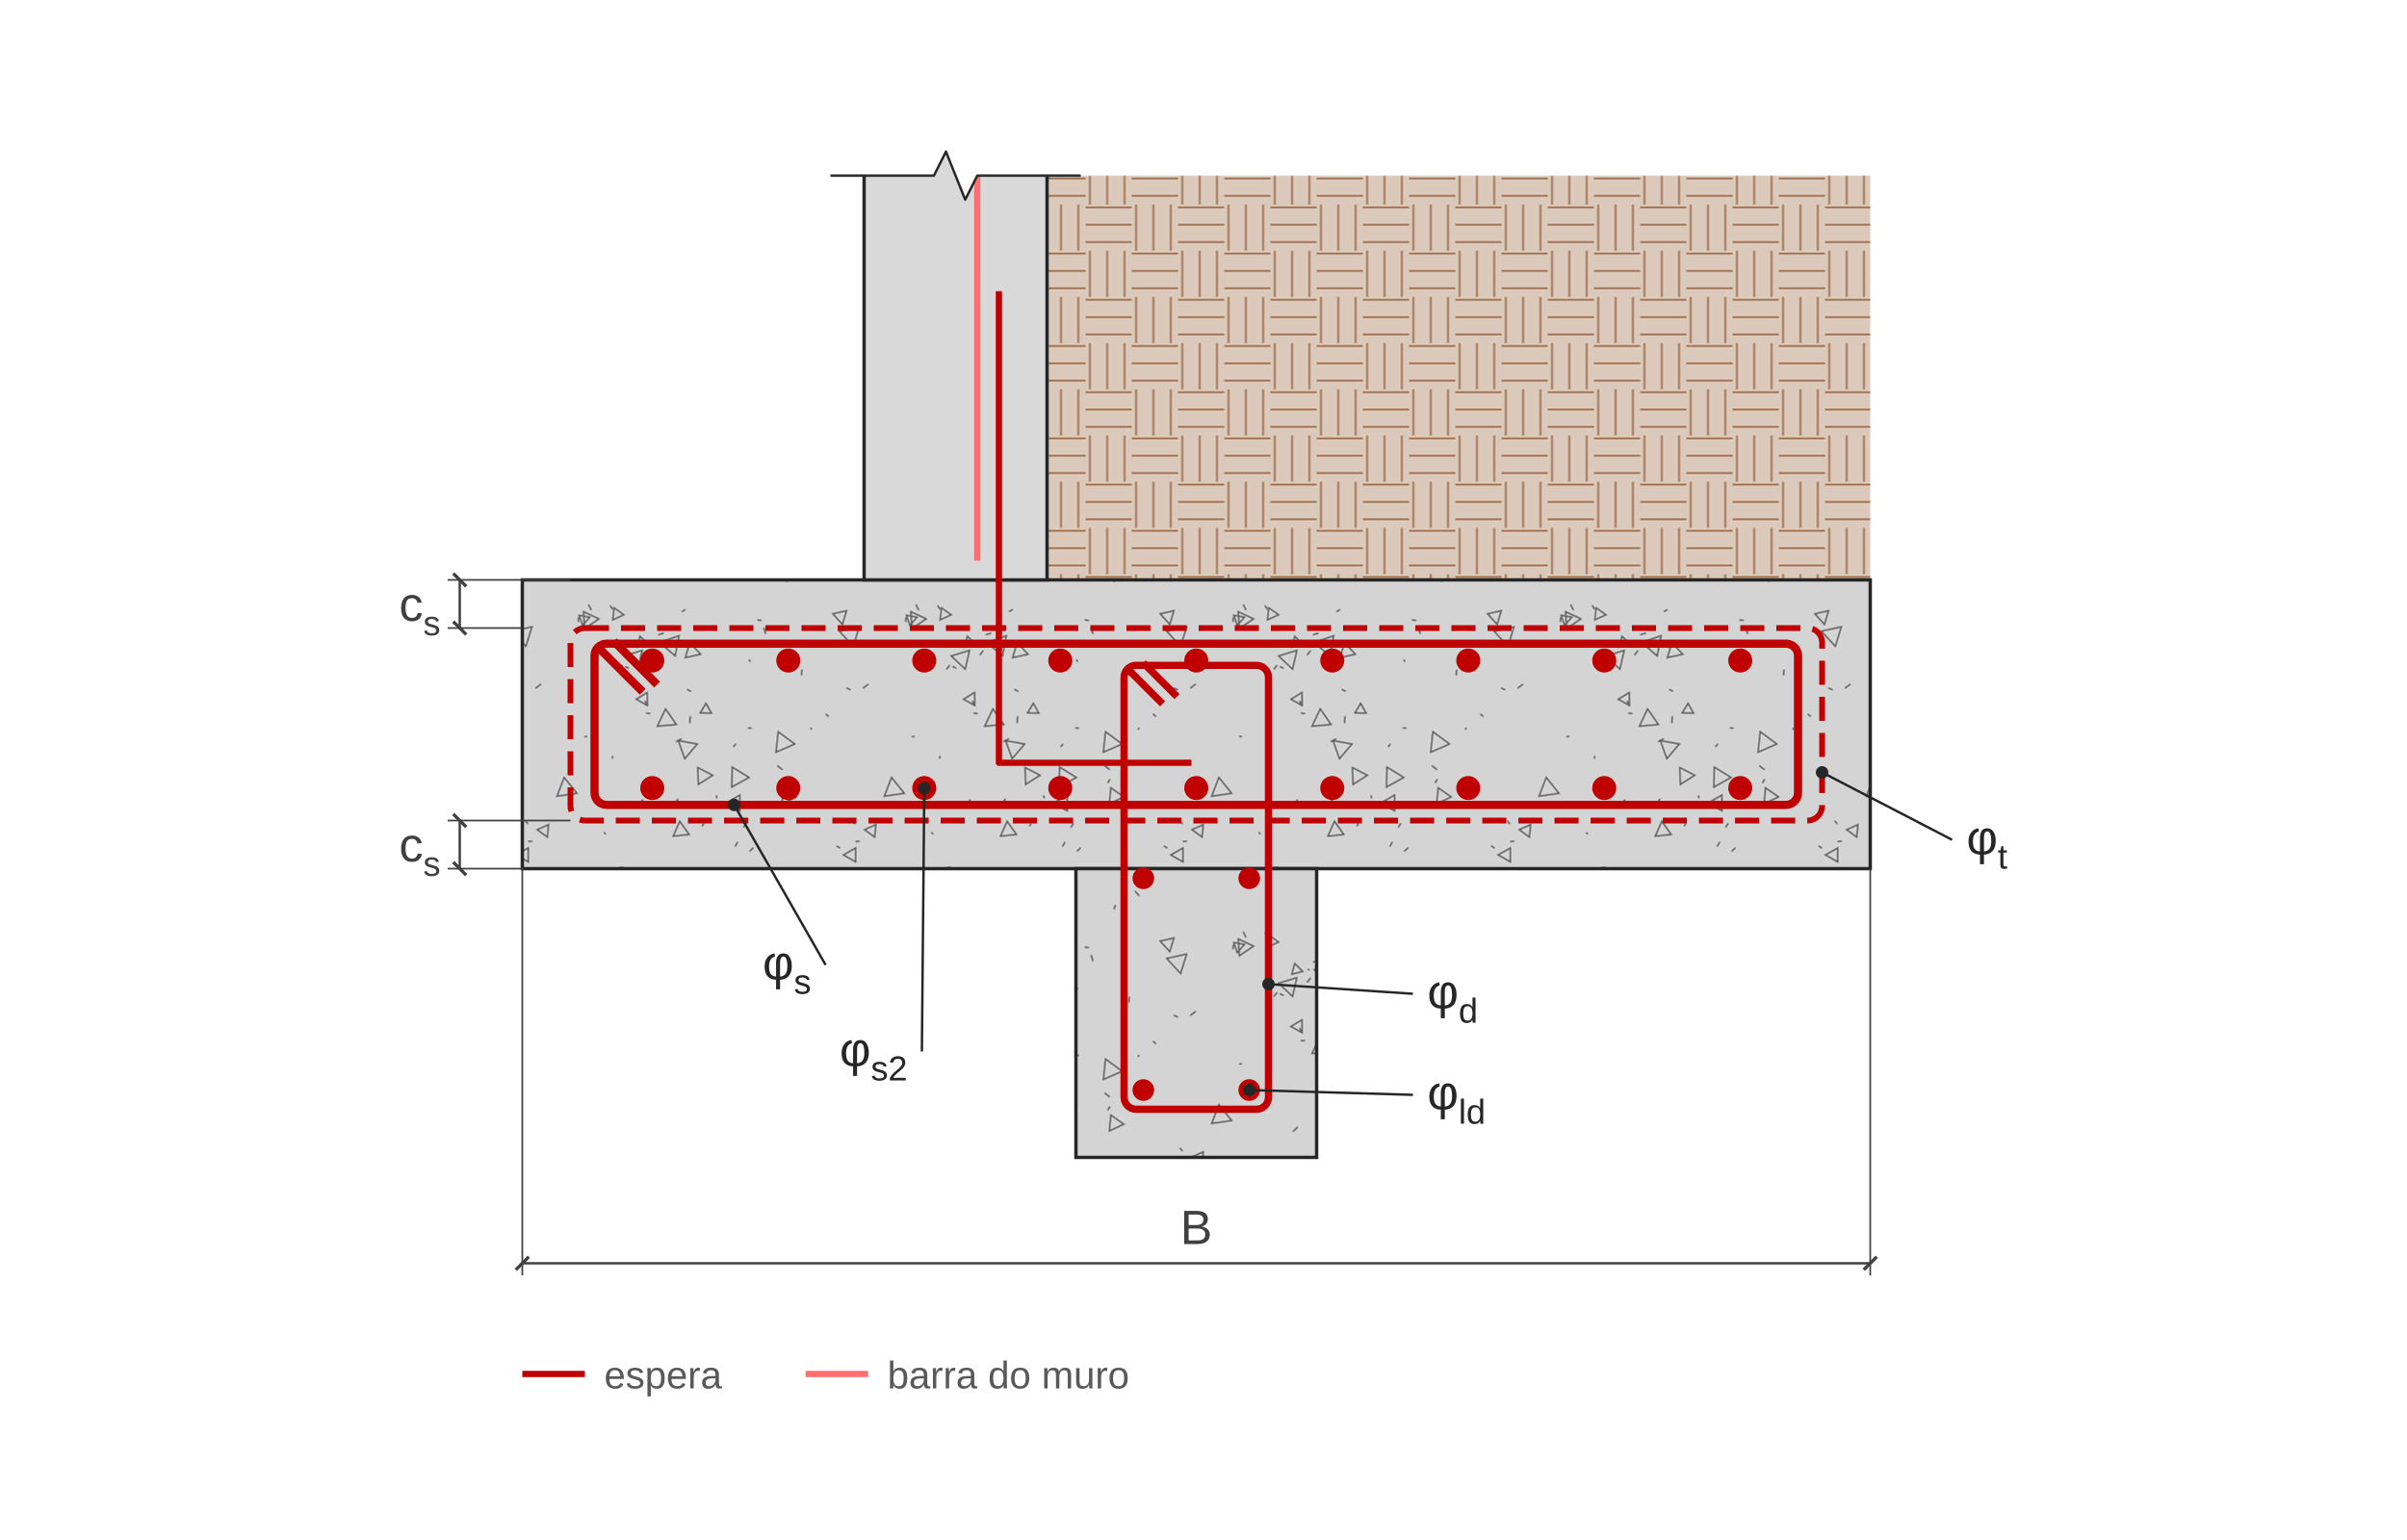
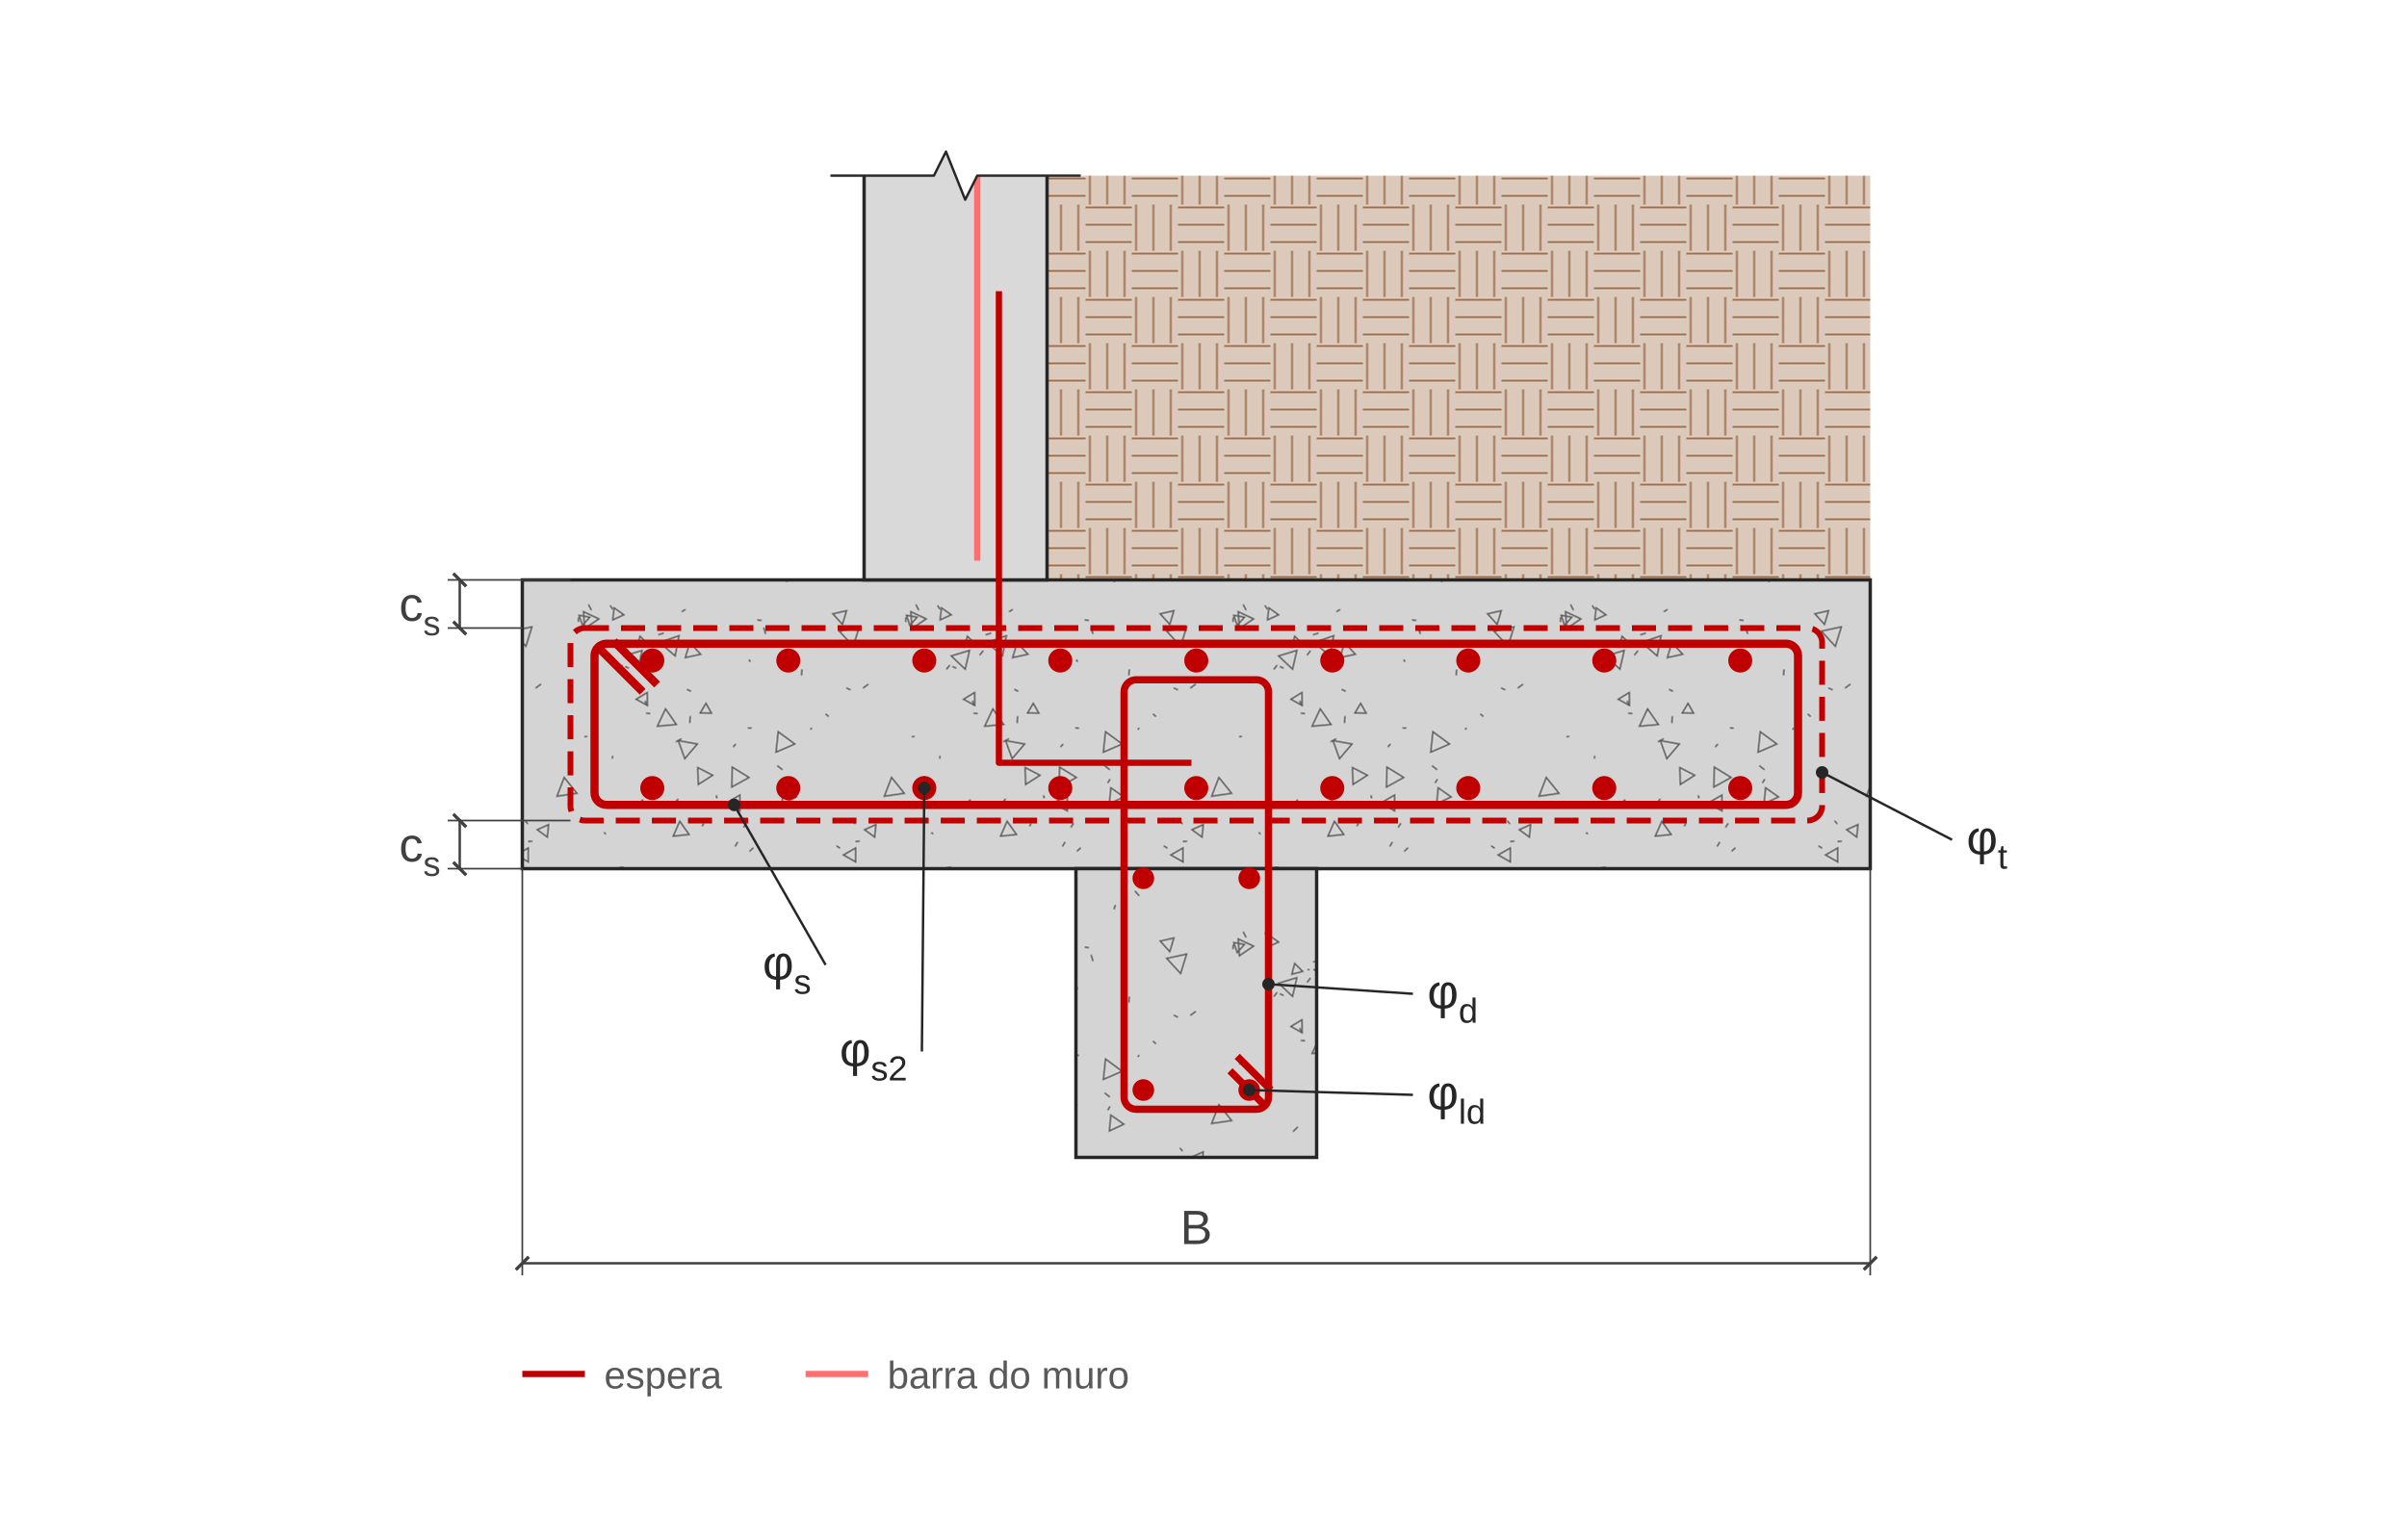
<svg xmlns="http://www.w3.org/2000/svg" data-figura="fig18" data-desenho="82 72 702 553" width="1000" height="640" viewBox="-67 29 1000 640">
  <defs>
    <marker id="fig18-arr" viewBox="0 0 10 10" refX="10" refY="5" markerWidth="7" markerHeight="7" orient="auto-start-reverse">
      <path d="M0,0 L10,5 L0,10 z" fill="#404040" />
    </marker>
    <marker id="fig18-arrL" viewBox="0 0 10 10" refX="10" refY="5" markerWidth="7" markerHeight="7" orient="auto-start-reverse">
      <path d="M0,0 L10,5 L0,10 z" fill="#c55a11" />
    </marker>
    <marker id="fig18-arrA" viewBox="0 0 10 10" refX="10" refY="5" markerWidth="7" markerHeight="7" orient="auto-start-reverse">
      <path d="M0,0 L10,5 L0,10 z" fill="#2e75b6" />
    </marker>
    <marker id="fig18-arrP" viewBox="0 0 10 10" refX="10" refY="5" markerWidth="7" markerHeight="7" orient="auto-start-reverse">
      <path d="M0,0 L10,5 L0,10 z" fill="#548235" />
    </marker>
    <marker id="fig18-tick" viewBox="0 0 10 10" refX="5" refY="5" markerWidth="9" markerHeight="9" orient="auto">
      <path d="M2,8 L8,2" stroke="#404040" stroke-width="1.5" />
    </marker>
    <pattern id="fig18-soilh" patternUnits="userSpaceOnUse" width="38.4" height="38.4">
      <rect width="38.4" height="38.4" fill="#dbc9bb" />
      <line x1="0" y1="0" x2="19.2" y2="0" stroke="#a67857" stroke-width="0.8" />
      <line x1="0" y1="38.4" x2="19.2" y2="38.4" stroke="#a67857" stroke-width="0.8" />
      <line x1="38.4" y1="0" x2="57.6" y2="0" stroke="#a67857" stroke-width="0.8" />
      <line x1="38.4" y1="38.4" x2="57.6" y2="38.4" stroke="#a67857" stroke-width="0.8" />
      <line x1="-19.2" y1="19.2" x2="0" y2="19.2" stroke="#a67857" stroke-width="0.8" />
      <line x1="19.2" y1="19.2" x2="38.4" y2="19.2" stroke="#a67857" stroke-width="0.8" />
      <line x1="0" y1="7.2" x2="19.2" y2="7.2" stroke="#a67857" stroke-width="0.8" />
      <line x1="38.4" y1="7.2" x2="57.6" y2="7.2" stroke="#a67857" stroke-width="0.8" />
      <line x1="-19.2" y1="26.4" x2="0" y2="26.4" stroke="#a67857" stroke-width="0.8" />
      <line x1="19.2" y1="26.4" x2="38.4" y2="26.4" stroke="#a67857" stroke-width="0.8" />
      <line x1="0" y1="14.4" x2="19.2" y2="14.4" stroke="#a67857" stroke-width="0.8" />
      <line x1="38.4" y1="14.4" x2="57.6" y2="14.4" stroke="#a67857" stroke-width="0.8" />
      <line x1="-19.2" y1="33.6" x2="0" y2="33.6" stroke="#a67857" stroke-width="0.8" />
      <line x1="19.2" y1="33.6" x2="38.4" y2="33.6" stroke="#a67857" stroke-width="0.8" />
      <line x1="1.8" y1="18" x2="1.8" y2="37.2" stroke="#a67857" stroke-width="0.8" />
      <line x1="21" y1="-1.2" x2="21" y2="18" stroke="#a67857" stroke-width="0.8" />
      <line x1="21" y1="37.2" x2="21" y2="56.4" stroke="#a67857" stroke-width="0.8" />
      <line x1="9" y1="18" x2="9" y2="37.2" stroke="#a67857" stroke-width="0.8" />
      <line x1="28.2" y1="-1.2" x2="28.2" y2="18" stroke="#a67857" stroke-width="0.8" />
      <line x1="28.2" y1="37.2" x2="28.2" y2="56.4" stroke="#a67857" stroke-width="0.8" />
      <line x1="16.2" y1="18" x2="16.2" y2="37.2" stroke="#a67857" stroke-width="0.8" />
      <line x1="35.4" y1="-1.2" x2="35.4" y2="18" stroke="#a67857" stroke-width="0.8" />
      <line x1="35.4" y1="37.2" x2="35.4" y2="56.4" stroke="#a67857" stroke-width="0.8" />
    </pattern>
    <pattern id="fig18-conc" patternUnits="userSpaceOnUse" width="136" height="136">
      <rect width="136" height="136" fill="#d4d4d4" />
      <polygon points="7,12.1 12.7,10.8 11,16.5" fill="none" stroke="#5d5d5d" stroke-width="0.6" />
      <polygon points="37.6,12.7 42,13.5 39,16.9" fill="none" stroke="#5d5d5d" stroke-width="0.6" />
      <polygon points="86.7,66.2 81.5,72.3 78.8,64.8" fill="none" stroke="#5d5d5d" stroke-width="0.6" />
      <polygon points="24.4,104.9 20.2,101.8 24.9,99.7" fill="none" stroke="#5d5d5d" stroke-width="0.6" />
      <polygon points="56.2,29.6 63.8,27.3 62,35.1" fill="none" stroke="#5d5d5d" stroke-width="0.6" />
      <polygon points="76.7,104.5 79.4,98.3 83.3,103.8" fill="none" stroke="#5d5d5d" stroke-width="0.6" />
      <polygon points="66.2,24.7 61.7,25.9 62.9,21.4" fill="none" stroke="#5d5d5d" stroke-width="0.6" />
      <polygon points="71,24 79.1,21.2 77.5,29.6" fill="none" stroke="#5d5d5d" stroke-width="0.6" />
      <polygon points="9.7,19.3 18,17.5 15.5,25.6" fill="none" stroke="#5d5d5d" stroke-width="0.6" />
      <polygon points="70.1,58.8 73.5,51.6 78,58.1" fill="none" stroke="#5d5d5d" stroke-width="0.6" />
      <polygon points="87.1,83 86.9,76 93.1,79.2" fill="none" stroke="#5d5d5d" stroke-width="0.6" />
      <polygon points="121.9,91 122.5,84.4 127.9,88.2" fill="none" stroke="#5d5d5d" stroke-width="0.6" />
      <polygon points="45.8,14.2 39.9,18.2 39.4,11.2" fill="none" stroke="#5d5d5d" stroke-width="0.6" />
      <polygon points="65.9,44.8 66,50.2 61.3,47.6" fill="none" stroke="#5d5d5d" stroke-width="0.6" />
      <polygon points="28.4,87.9 31.4,80.1 36.7,86.7" fill="none" stroke="#5d5d5d" stroke-width="0.6" />
      <polygon points="101,84.1 101.2,75.8 108.2,80.1" fill="none" stroke="#5d5d5d" stroke-width="0.6" />
      <polygon points="92.6,53.4 87.9,53.3 90.3,49.3" fill="none" stroke="#5d5d5d" stroke-width="0.6" />
      <polygon points="104.4,87.4 104.4,94 98.7,90.7" fill="none" stroke="#5d5d5d" stroke-width="0.6" />
      <polygon points="52.1,9.6 56.2,12.5 51.6,14.6" fill="none" stroke="#5d5d5d" stroke-width="0.6" />
      <polygon points="83.6,24.1 88.1,28.9 81.7,30.3" fill="none" stroke="#5d5d5d" stroke-width="0.6" />
      <polygon points="16.5,109.4 16.5,115.2 11.4,112.3" fill="none" stroke="#5d5d5d" stroke-width="0.6" />
      <polygon points="120.3,61.1 127.2,66.2 119.4,69.6" fill="none" stroke="#5d5d5d" stroke-width="0.6" />
      <line x1="134.3" y1="59.5" x2="133.7" y2="60.2" stroke="#5d5d5d" stroke-width="0.6" />
      <line x1="10" y1="109.5" x2="8.5" y2="108.5" stroke="#5d5d5d" stroke-width="0.6" />
      <line x1="65" y1="48.2" x2="65.7" y2="50.1" stroke="#5d5d5d" stroke-width="0.6" />
      <line x1="48.7" y1="103.6" x2="47.9" y2="103" stroke="#5d5d5d" stroke-width="0.6" />
      <line x1="72.8" y1="20.1" x2="70.5" y2="20.8" stroke="#5d5d5d" stroke-width="0.6" />
      <line x1="39.8" y1="63.2" x2="41" y2="63" stroke="#5d5d5d" stroke-width="0.6" />
      <line x1="102.7" y1="66.2" x2="101.6" y2="67.4" stroke="#5d5d5d" stroke-width="0.6" />
      <line x1="91.8" y1="121.5" x2="89.1" y2="122.6" stroke="#5d5d5d" stroke-width="0.6" />
      <line x1="12.6" y1="42.9" x2="14.4" y2="43.7" stroke="#5d5d5d" stroke-width="0.6" />
      <line x1="84.1" y1="44.3" x2="82.4" y2="43.5" stroke="#5d5d5d" stroke-width="0.6" />
      <line x1="21.8" y1="41.3" x2="19.5" y2="43" stroke="#5d5d5d" stroke-width="0.6" />
      <line x1="62.2" y1="91.3" x2="64.2" y2="89.3" stroke="#5d5d5d" stroke-width="0.6" />
      <line x1="67.2" y1="53.5" x2="65.4" y2="53.4" stroke="#5d5d5d" stroke-width="0.6" />
      <line x1="77.9" y1="132.5" x2="78.3" y2="130.9" stroke="#5d5d5d" stroke-width="0.6" />
      <line x1="83.8" y1="54.6" x2="83.6" y2="57.5" stroke="#5d5d5d" stroke-width="0.6" />
      <line x1="108.7" y1="32.1" x2="108.2" y2="31.1" stroke="#5d5d5d" stroke-width="0.6" />
      <line x1="122.2" y1="80.8" x2="121.2" y2="82.4" stroke="#5d5d5d" stroke-width="0.6" />
      <line x1="124.4" y1="133.1" x2="123.8" y2="134.9" stroke="#5d5d5d" stroke-width="0.6" />
      <line x1="95.2" y1="130.3" x2="97.4" y2="129.6" stroke="#5d5d5d" stroke-width="0.6" />
      <line x1="88.8" y1="100.4" x2="89.3" y2="99.1" stroke="#5d5d5d" stroke-width="0.6" />
      <line x1="107.7" y1="59.5" x2="109.3" y2="59.6" stroke="#5d5d5d" stroke-width="0.6" />
      <line x1="16.3" y1="99.4" x2="15.2" y2="98.1" stroke="#5d5d5d" stroke-width="0.6" />
      <line x1="111.6" y1="14.6" x2="113.4" y2="14.8" stroke="#5d5d5d" stroke-width="0.6" />
      <line x1="5.3" y1="54.8" x2="4" y2="53.7" stroke="#5d5d5d" stroke-width="0.6" />
      <line x1="134.3" y1="129.3" x2="132.5" y2="127.3" stroke="#5d5d5d" stroke-width="0.6" />
      <line x1="102.4" y1="108.8" x2="103.5" y2="106.9" stroke="#5d5d5d" stroke-width="0.6" />
      <line x1="110" y1="109.3" x2="108.4" y2="110.8" stroke="#5d5d5d" stroke-width="0.6" />
      <line x1="119.9" y1="75.2" x2="122.1" y2="76.9" stroke="#5d5d5d" stroke-width="0.6" />
      <line x1="115.1" y1="20.5" x2="114.3" y2="17.8" stroke="#5d5d5d" stroke-width="0.6" />
      <line x1="78.8" y1="89" x2="77.1" y2="90.9" stroke="#5d5d5d" stroke-width="0.6" />
      <line x1="51.5" y1="71.1" x2="51.4" y2="72.3" stroke="#5d5d5d" stroke-width="0.6" />
      <line x1="16.4" y1="106.7" x2="18.2" y2="106.6" stroke="#5d5d5d" stroke-width="0.6" />
      <line x1="56.7" y1="34" x2="58.3" y2="34.7" stroke="#5d5d5d" stroke-width="0.6" />
      <line x1="51.5" y1="10.2" x2="50.5" y2="8.6" stroke="#5d5d5d" stroke-width="0.6" />
      <line x1="55.6" y1="33.4" x2="54.2" y2="35.2" stroke="#5d5d5d" stroke-width="0.6" />
      <line x1="80.2" y1="11.2" x2="81.8" y2="10.3" stroke="#5d5d5d" stroke-width="0.6" />
      <line x1="69.5" y1="27.4" x2="68" y2="29.3" stroke="#5d5d5d" stroke-width="0.6" />
      <line x1="130.2" y1="35.2" x2="130" y2="37.7" stroke="#5d5d5d" stroke-width="0.6" />
      <line x1="37.3" y1="15.5" x2="37.4" y2="13.5" stroke="#5d5d5d" stroke-width="0.6" />
      <line x1="54.2" y1="117.6" x2="56.1" y2="117.4" stroke="#5d5d5d" stroke-width="0.6" />
      <line x1="68.2" y1="23.9" x2="69.1" y2="24" stroke="#5d5d5d" stroke-width="0.6" />
      <line x1="107" y1="99.1" x2="105.9" y2="100.9" stroke="#5d5d5d" stroke-width="0.6" />
      <line x1="94.8" y1="88.8" x2="94.6" y2="87.5" stroke="#5d5d5d" stroke-width="0.6" />
      <line x1="41.5" y1="8.2" x2="42.7" y2="10.6" stroke="#5d5d5d" stroke-width="0.6" />
      <line x1="77.8" y1="65.3" x2="80.2" y2="64" stroke="#5d5d5d" stroke-width="0.6" />
    </pattern>
    <pattern id="fig18-areia" patternUnits="userSpaceOnUse" width="30" height="30">
      <rect width="30" height="30" fill="#ffffb7" />
      <line x1="0" y1="13.4" x2="-0.1" y2="13.7" stroke="#5d5d5d" stroke-width="0.6" />
      <line x1="25.8" y1="12.3" x2="25.3" y2="12.2" stroke="#5d5d5d" stroke-width="0.6" />
      <line x1="14.2" y1="8.4" x2="14.3" y2="9.1" stroke="#5d5d5d" stroke-width="0.6" />
      <line x1="4.2" y1="11.4" x2="3.6" y2="11.1" stroke="#5d5d5d" stroke-width="0.6" />
      <line x1="11.5" y1="2.5" x2="11.6" y2="3.2" stroke="#5d5d5d" stroke-width="0.6" />
      <line x1="17.8" y1="16.6" x2="17.4" y2="16.7" stroke="#5d5d5d" stroke-width="0.6" />
      <line x1="9.2" y1="23.9" x2="9.6" y2="23.9" stroke="#5d5d5d" stroke-width="0.6" />
      <line x1="17.3" y1="21.4" x2="17.8" y2="21.4" stroke="#5d5d5d" stroke-width="0.6" />
      <line x1="26.6" y1="15.7" x2="27.1" y2="16" stroke="#5d5d5d" stroke-width="0.6" />
      <line x1="28.8" y1="9.6" x2="29" y2="9.4" stroke="#5d5d5d" stroke-width="0.6" />
      <line x1="21.5" y1="24.2" x2="21.9" y2="24.1" stroke="#5d5d5d" stroke-width="0.6" />
      <line x1="5" y1="24" x2="5.6" y2="23.8" stroke="#5d5d5d" stroke-width="0.6" />
      <line x1="30" y1="24" x2="29.6" y2="24.2" stroke="#5d5d5d" stroke-width="0.6" />
      <line x1="18.5" y1="0.7" x2="19.1" y2="0.5" stroke="#5d5d5d" stroke-width="0.6" />
      <line x1="10.6" y1="26.2" x2="11.2" y2="26.2" stroke="#5d5d5d" stroke-width="0.6" />
      <line x1="28.5" y1="16.5" x2="28.3" y2="16" stroke="#5d5d5d" stroke-width="0.6" />
      <line x1="25.6" y1="13" x2="26.3" y2="12.7" stroke="#5d5d5d" stroke-width="0.6" />
      <line x1="12.8" y1="24.3" x2="12.4" y2="24.3" stroke="#5d5d5d" stroke-width="0.6" />
      <line x1="1.4" y1="1.6" x2="1.6" y2="1.3" stroke="#5d5d5d" stroke-width="0.6" />
      <line x1="10.5" y1="16.5" x2="10.2" y2="16.9" stroke="#5d5d5d" stroke-width="0.6" />
      <line x1="3.2" y1="11.4" x2="3.4" y2="11.9" stroke="#5d5d5d" stroke-width="0.6" />
      <line x1="16.5" y1="27.7" x2="17.1" y2="28.2" stroke="#5d5d5d" stroke-width="0.6" />
      <line x1="29.8" y1="23.2" x2="29.4" y2="23" stroke="#5d5d5d" stroke-width="0.6" />
      <line x1="25.8" y1="19.4" x2="25.4" y2="19.4" stroke="#5d5d5d" stroke-width="0.6" />
      <line x1="16" y1="7.7" x2="16.5" y2="7.6" stroke="#5d5d5d" stroke-width="0.6" />
      <line x1="27.3" y1="4.4" x2="27.7" y2="5" stroke="#5d5d5d" stroke-width="0.6" />
      <line x1="20.7" y1="8.6" x2="20.9" y2="8.2" stroke="#5d5d5d" stroke-width="0.6" />
      <line x1="26.4" y1="14.5" x2="26" y2="14.5" stroke="#5d5d5d" stroke-width="0.6" />
      <line x1="3" y1="23.9" x2="3.3" y2="23.6" stroke="#5d5d5d" stroke-width="0.6" />
      <line x1="22.7" y1="10.2" x2="23" y2="9.8" stroke="#5d5d5d" stroke-width="0.6" />
      <line x1="0" y1="0.6" x2="0.6" y2="0.7" stroke="#5d5d5d" stroke-width="0.6" />
      <line x1="8.9" y1="24.2" x2="8.6" y2="24.8" stroke="#5d5d5d" stroke-width="0.6" />
      <line x1="29.7" y1="14.8" x2="29.7" y2="14.4" stroke="#5d5d5d" stroke-width="0.6" />
      <line x1="19.6" y1="14.8" x2="19.6" y2="15.3" stroke="#5d5d5d" stroke-width="0.6" />
      <line x1="14.9" y1="18.7" x2="14.5" y2="18.8" stroke="#5d5d5d" stroke-width="0.6" />
      <line x1="14.7" y1="15.3" x2="15.2" y2="15.7" stroke="#5d5d5d" stroke-width="0.6" />
      <line x1="24.5" y1="14.9" x2="24.1" y2="14.7" stroke="#5d5d5d" stroke-width="0.6" />
      <line x1="23.2" y1="11.2" x2="23.6" y2="11.5" stroke="#5d5d5d" stroke-width="0.6" />
      <line x1="11.6" y1="5.9" x2="10.9" y2="5.9" stroke="#5d5d5d" stroke-width="0.6" />
      <line x1="11.8" y1="4.9" x2="12.2" y2="4.3" stroke="#5d5d5d" stroke-width="0.6" />
      <line x1="21.8" y1="7.2" x2="21.7" y2="7.6" stroke="#5d5d5d" stroke-width="0.6" />
      <line x1="9.4" y1="27.6" x2="9.2" y2="27" stroke="#5d5d5d" stroke-width="0.6" />
      <line x1="12.7" y1="15.4" x2="12.1" y2="15.6" stroke="#5d5d5d" stroke-width="0.6" />
      <line x1="0.4" y1="23.5" x2="0.5" y2="23.2" stroke="#5d5d5d" stroke-width="0.6" />
      <line x1="23.5" y1="14.6" x2="23.3" y2="14.4" stroke="#5d5d5d" stroke-width="0.6" />
      <line x1="25.3" y1="29.3" x2="25.7" y2="29" stroke="#5d5d5d" stroke-width="0.6" />
      <line x1="5" y1="11" x2="4.3" y2="11.1" stroke="#5d5d5d" stroke-width="0.6" />
      <line x1="22.5" y1="14.1" x2="22.8" y2="14.6" stroke="#5d5d5d" stroke-width="0.6" />
      <line x1="18.1" y1="29.8" x2="18" y2="30.1" stroke="#5d5d5d" stroke-width="0.6" />
      <line x1="14" y1="28.8" x2="14.1" y2="28.5" stroke="#5d5d5d" stroke-width="0.6" />
      <line x1="17.4" y1="21.7" x2="17.7" y2="21.3" stroke="#5d5d5d" stroke-width="0.6" />
      <line x1="10.9" y1="5.5" x2="11.4" y2="5.2" stroke="#5d5d5d" stroke-width="0.6" />
      <line x1="4.1" y1="16.6" x2="3.8" y2="17.1" stroke="#5d5d5d" stroke-width="0.6" />
      <line x1="25.2" y1="0.8" x2="24.6" y2="0.6" stroke="#5d5d5d" stroke-width="0.6" />
      <line x1="24.2" y1="23.2" x2="24.5" y2="23.5" stroke="#5d5d5d" stroke-width="0.6" />
      <line x1="22.4" y1="23.2" x2="22.9" y2="23.6" stroke="#5d5d5d" stroke-width="0.6" />
      <line x1="25.4" y1="11.4" x2="25.1" y2="11.8" stroke="#5d5d5d" stroke-width="0.6" />
      <line x1="5.9" y1="2.5" x2="5.2" y2="2.4" stroke="#5d5d5d" stroke-width="0.6" />
      <line x1="29.5" y1="15.9" x2="30.2" y2="15.7" stroke="#5d5d5d" stroke-width="0.6" />
      <line x1="11.1" y1="27.2" x2="10.5" y2="27.3" stroke="#5d5d5d" stroke-width="0.6" />
      <line x1="20.9" y1="25.1" x2="21.3" y2="25.7" stroke="#5d5d5d" stroke-width="0.6" />
      <line x1="0.5" y1="9.8" x2="1.1" y2="9.8" stroke="#5d5d5d" stroke-width="0.6" />
      <line x1="28.1" y1="23.4" x2="28.4" y2="23.4" stroke="#5d5d5d" stroke-width="0.6" />
      <line x1="15.2" y1="0" x2="14.6" y2="0" stroke="#5d5d5d" stroke-width="0.6" />
      <line x1="15.2" y1="14.6" x2="15.2" y2="15" stroke="#5d5d5d" stroke-width="0.6" />
      <line x1="23.9" y1="3.5" x2="24.6" y2="3.6" stroke="#5d5d5d" stroke-width="0.6" />
      <line x1="12.1" y1="27.8" x2="11.8" y2="28.1" stroke="#5d5d5d" stroke-width="0.6" />
      <line x1="26.8" y1="8.3" x2="26.3" y2="8.4" stroke="#5d5d5d" stroke-width="0.6" />
      <line x1="8.7" y1="28.8" x2="8.4" y2="28.6" stroke="#5d5d5d" stroke-width="0.6" />
      <line x1="16.4" y1="18.7" x2="16.2" y2="18.4" stroke="#5d5d5d" stroke-width="0.6" />
    </pattern>
    <pattern id="fig18-brita" patternUnits="userSpaceOnUse" width="79.2" height="79.2">
      <rect width="79.2" height="79.2" fill="#c3bfb5" />
      <polygon points="2.9,3.6 6.3,5.5 5.4,8.8 1.4,9.2 0.4,6.3" fill="none" stroke="#4a4a4a" stroke-width="0.7" />
      <polygon points="2.7,15.4 3.3,14.3 6.4,12.8 8,14.1 8.4,17 6.9,17.8 4.1,17.5" fill="none" stroke="#4a4a4a" stroke-width="0.7" />
      <polygon points="7,22.8 5,26.4 2.5,27 0.7,23.3 2.8,20.5" fill="none" stroke="#4a4a4a" stroke-width="0.7" />
      <polygon points="5.8,33 5.9,35.6 3.5,37.2 0.8,35.9 1.2,32.5 4.3,31.3" fill="none" stroke="#4a4a4a" stroke-width="0.7" />
      <polygon points="2.3,44.5 4.3,41.9 7.6,41.7 9.4,44.8 8.2,48.2 4.1,47.1" fill="none" stroke="#4a4a4a" stroke-width="0.7" />
      <polygon points="8.1,55 5.4,55.7 2.8,53.5 3.8,50.2 9.1,51.1" fill="none" stroke="#4a4a4a" stroke-width="0.7" />
      <polygon points="9.3,65.5 8.2,69 3.3,68.4 3.3,63.3 7.2,61.8" fill="none" stroke="#4a4a4a" stroke-width="0.7" />
      <polygon points="0,75.4 2.7,69.7 6.4,70.2 8.1,75.4 2.9,77.7" fill="none" stroke="#4a4a4a" stroke-width="0.7" />
      <polygon points="79.2,75.4 81.9,69.7 85.6,70.2 87.3,75.4 82.1,77.7" fill="none" stroke="#4a4a4a" stroke-width="0.7" />
      <polygon points="16.8,5.4 14.2,6.9 12.7,6.1 11.9,2.6 13.8,0.7 15.8,1.2" fill="none" stroke="#4a4a4a" stroke-width="0.7" />
      <polygon points="12.8,19.1 13.1,14.4 14.5,13.2 19.1,13.9 20.1,16 18.1,19.6 15,20.2" fill="none" stroke="#4a4a4a" stroke-width="0.7" />
      <polygon points="11.6,20.2 13.7,20 16.7,21.5 17.7,25.8 13.9,28 12.3,27.6 9.8,25.2" fill="none" stroke="#4a4a4a" stroke-width="0.7" />
      <polygon points="12.9,36.7 11.6,35.2 12.3,32.4 15.3,31.9 18,33.8 18.4,35.7 14.9,38.6" fill="none" stroke="#4a4a4a" stroke-width="0.7" />
      <polygon points="16.8,41 19.5,45.2 18.6,47.5 14.8,48.1 12.3,44.8" fill="none" stroke="#4a4a4a" stroke-width="0.7" />
      <polygon points="14.8,51.2 18.8,52.1 19,55 16.1,56.1 14.1,54.4" fill="none" stroke="#4a4a4a" stroke-width="0.7" />
      <polygon points="13.4,66.4 14.6,63.9 16,63.4 18.7,65.1 18.8,67.5 17.1,68.5 14.6,67.9" fill="none" stroke="#4a4a4a" stroke-width="0.7" />
      <polygon points="16,73 15.4,76 11.1,76.2 10.4,73.3 12.5,71.4" fill="none" stroke="#4a4a4a" stroke-width="0.7" />
      <polygon points="23.1,1.7 26.8,1.8 28,4.9 28,7.1 24.1,8.1 23.1,7.6 21.4,3.6" fill="none" stroke="#4a4a4a" stroke-width="0.7" />
      <polygon points="25.2,19.5 21.6,17 23.3,13.2 27.5,13.4 28.9,18.1" fill="none" stroke="#4a4a4a" stroke-width="0.7" />
      <polygon points="23.6,26.7 22.1,23.1 26.2,20.6 29.4,21.9 29.3,24.5 25.7,26.8" fill="none" stroke="#4a4a4a" stroke-width="0.7" />
      <polygon points="25.1,32.5 25.9,35.7 24.8,36.2 22.3,36.2 20.7,34.3 22,32.6 23.3,31.5" fill="none" stroke="#4a4a4a" stroke-width="0.7" />
      <polygon points="25.8,41.3 27.3,42.1 29.4,44.7 28.3,47.1 26.4,48.2 22.9,46.4 22.5,43.9" fill="none" stroke="#4a4a4a" stroke-width="0.7" />
      <polygon points="22.2,52.6 24.9,52.5 26.2,54.6 25.7,57.5 23.2,58.7 20.9,56.7 20.5,54.5" fill="none" stroke="#4a4a4a" stroke-width="0.7" />
      <polygon points="27.7,67.4 21.7,70.1 20.1,66.9 20.9,63.1 25.9,63.6" fill="none" stroke="#4a4a4a" stroke-width="0.7" />
      <polygon points="27.2,74.3 24.3,77.4 21.3,74.8 22.7,71.8 26.2,71.5" fill="none" stroke="#4a4a4a" stroke-width="0.7" />
      <polygon points="36,3.6 39.3,6.3 38.1,9.2 34.7,10 32.8,7.8 32.8,4.7" fill="none" stroke="#4a4a4a" stroke-width="0.7" />
      <polygon points="38,13.9 33.4,16.6 30.9,14.3 31.6,10.7 36.2,11.9" fill="none" stroke="#4a4a4a" stroke-width="0.7" />
      <polygon points="40.1,23.8 36.9,26.8 33.2,26 33,23.4 35,20.9 39.6,21.5" fill="none" stroke="#4a4a4a" stroke-width="0.7" />
      <polygon points="37.6,30.9 38.7,34.1 37.9,37 34.7,37.9 31.8,36.6 31.8,33.3 33.9,30.7" fill="none" stroke="#4a4a4a" stroke-width="0.7" />
      <polygon points="30.7,41.8 34.3,40.6 35.6,43.7 34.2,46.2 31.1,45.8" fill="none" stroke="#4a4a4a" stroke-width="0.7" />
      <polygon points="35.2,57.9 33.3,56.3 32.8,52.8 36.2,51.4 38.1,52.5 38.3,56.2" fill="none" stroke="#4a4a4a" stroke-width="0.7" />
      <polygon points="33,65.9 32.2,62.4 34.3,60.4 36.9,61.6 37.3,64.7" fill="none" stroke="#4a4a4a" stroke-width="0.7" />
      <polygon points="30.8,74.7 31.7,70.9 34.3,69.7 37.2,71.9 36.6,75.5 32.7,76.3" fill="none" stroke="#4a4a4a" stroke-width="0.7" />
      <polygon points="42.1,3 46.5,2.6 48.7,6.3 45.8,8.9 41.3,8.4" fill="none" stroke="#4a4a4a" stroke-width="0.7" />
      <polygon points="43.2,14.5 46.2,12.1 49.5,14.2 48,17.5 43.9,18.3" fill="none" stroke="#4a4a4a" stroke-width="0.7" />
      <polygon points="45,21.5 48.1,23.7 48.2,27.2 43.6,28.6 41.1,26.4" fill="none" stroke="#4a4a4a" stroke-width="0.7" />
      <polygon points="48,35.2 47.7,37.2 45.7,39.2 43.7,39.1 41.8,35.5 42.9,34.5 46.1,33.5" fill="none" stroke="#4a4a4a" stroke-width="0.7" />
      <polygon points="41.4,44.7 41.8,42.2 44.4,40.8 46.6,43.4 46.1,46.1 43.4,46.4" fill="none" stroke="#4a4a4a" stroke-width="0.7" />
      <polygon points="45.9,50.3 47.5,53.8 45.5,55.5 42.3,53.5 43.1,50.2" fill="none" stroke="#4a4a4a" stroke-width="0.7" />
      <polygon points="45.7,63.7 47.1,66.9 43.2,69 39.7,68.3 38.8,64.3 40.5,63.2 44.7,61.7" fill="none" stroke="#4a4a4a" stroke-width="0.7" />
      <polygon points="42.1,71 45.5,70.7 46.5,72.9 46.3,75.1 43.8,76.4 40.6,75.2 39.5,72.9" fill="none" stroke="#4a4a4a" stroke-width="0.7" />
      <polygon points="56.7,8.1 51.8,8.4 51.6,3.8 54.7,1.7 57.4,3.5" fill="none" stroke="#4a4a4a" stroke-width="0.7" />
      <polygon points="53.8,12.8 57.2,12.8 58.3,16 55.1,17.7 52.5,15.6" fill="none" stroke="#4a4a4a" stroke-width="0.7" />
      <polygon points="56,26.7 52.4,27.9 50.6,25.4 53.4,22.4 56.4,23.3" fill="none" stroke="#4a4a4a" stroke-width="0.7" />
      <polygon points="54.6,38.8 51.7,35.6 53.6,31.4 58.4,33.4 59.3,37" fill="none" stroke="#4a4a4a" stroke-width="0.7" />
      <polygon points="58.1,45 58.2,47.7 56.5,48.7 53.5,48.7 52.2,45.7 53.8,44.1 55.5,42.9" fill="none" stroke="#4a4a4a" stroke-width="0.7" />
      <polygon points="58,54 56.7,56 52.7,56.1 51.8,55 51.4,51.3 53.4,49.9 56.1,50.1" fill="none" stroke="#4a4a4a" stroke-width="0.7" />
      <polygon points="51.3,65.9 52.2,61.8 54.8,60.6 56.7,63.9 55.6,66.3" fill="none" stroke="#4a4a4a" stroke-width="0.7" />
      <polygon points="56.4,73.6 55.1,76 50.4,75.6 49.9,72.2 53,70.4" fill="none" stroke="#4a4a4a" stroke-width="0.7" />
      <polygon points="65.3,5.3 64.6,7.1 59.9,6.4 58.8,3 60.9,1.4 64.3,1.1" fill="none" stroke="#4a4a4a" stroke-width="0.7" />
      <polygon points="61.6,13 63.1,11.1 65.9,11.6 65.8,15.9 62.1,16.1" fill="none" stroke="#4a4a4a" stroke-width="0.7" />
      <polygon points="65.4,27.1 60.9,26.9 60,22.6 63.2,21.7 66.5,22.8" fill="none" stroke="#4a4a4a" stroke-width="0.7" />
      <polygon points="65,31.7 67.8,33 68.4,36.7 64.6,39 61.9,37.6 61.5,33.9" fill="none" stroke="#4a4a4a" stroke-width="0.7" />
      <polygon points="65,39.7 67,42.8 65.8,45.9 62,46.2 60.2,44.2 60.5,41.1" fill="none" stroke="#4a4a4a" stroke-width="0.7" />
      <polygon points="67.7,56.3 64.1,58.2 61.5,55.4 62.8,52.7 65.5,52.5" fill="none" stroke="#4a4a4a" stroke-width="0.7" />
      <polygon points="62,61.7 65.2,60.9 66.7,63.2 66.4,67.6 63.8,67.1 61.7,65.3" fill="none" stroke="#4a4a4a" stroke-width="0.7" />
      <polygon points="65.4,71.2 67.3,75.9 65.7,77.5 62.3,77.1 60.5,75 62,72.1" fill="none" stroke="#4a4a4a" stroke-width="0.7" />
      <polygon points="-7.5,1.8 -2.1,0.1 0.1,3.6 -2.4,6.8 -7.5,4.7" fill="none" stroke="#4a4a4a" stroke-width="0.7" />
      <polygon points="71.7,1.8 77.1,0.1 79.3,3.6 76.8,6.8 71.7,4.7" fill="none" stroke="#4a4a4a" stroke-width="0.7" />
      <polygon points="73.5,16.1 75.2,13.8 78,14.4 77.5,18.1 75.6,18.5" fill="none" stroke="#4a4a4a" stroke-width="0.7" />
      <polygon points="72.1,20.2 74.9,19.2 76.5,21.1 77.1,25 73.5,27.6 71.8,26.1 69.3,21.9" fill="none" stroke="#4a4a4a" stroke-width="0.7" />
      <polygon points="74.8,30.3 76.6,31.3 78.1,34.9 74.5,36.9 71.2,34.5 72.2,31.5" fill="none" stroke="#4a4a4a" stroke-width="0.7" />
      <polygon points="72.9,42.3 75.5,41.4 78.1,45.3 77.1,47.7 73.2,48.1 71,46.4" fill="none" stroke="#4a4a4a" stroke-width="0.7" />
      <polygon points="75.2,52.3 77.2,54.4 77.3,56 75.3,58.5 72.7,57.1 72.3,55.6 72.9,52.9" fill="none" stroke="#4a4a4a" stroke-width="0.7" />
      <polygon points="75.5,61.8 74.3,66.4 70.4,65.4 69,63.4 72.6,60.1" fill="none" stroke="#4a4a4a" stroke-width="0.7" />
      <polygon points="72.9,77.4 72.4,76.1 72.6,73 75.7,70.9 78.1,73.1 79,77 76.3,78.2" fill="none" stroke="#4a4a4a" stroke-width="0.7" />
    </pattern>
  </defs>
  <rect data-fundo="" x="-67" y="29" width="1000" height="640" fill="#ffffff" />
  <g id="fig18-conteudo">
    <polygon points="368.00,270.00 710.00,270.00 710.00,102.00 368.00,102.00" fill="url(#fig18-soilh)" stroke="none" stroke-width="1.2" />
    <rect x="150.00" y="270.00" width="560.00" height="120.00" fill="url(#fig18-conc)" stroke="#262626" stroke-width="1.4" />
    <rect x="380.00" y="390.00" width="100.00" height="120.00" fill="url(#fig18-conc)" stroke="#262626" stroke-width="1.4" />
    <rect x="292.00" y="90.00" width="76.00" height="180.00" fill="#d9d9d9" stroke="#262626" stroke-width="1.4" />
    <polyline points="348.00,150.00 348.00,346.00 428.00,346.00" fill="none" stroke="#c00000" stroke-width="2.6" stroke-linejoin="round" />
    <line x1="339.00" y1="102.00" x2="339.00" y2="262.00" stroke="#ff6f6f" stroke-width="2.6" />
    <polygon points="278.00,102.00 321.00,102.00 326.00,92.00 334.00,112.00 339.00,102.00 382.00,102.00 382.00,86.00 278.00,86.00" fill="#ffffff" stroke="none" stroke-width="1.2" />
    <polyline points="278.00,102.00 321.00,102.00 326.00,92.00 334.00,112.00 339.00,102.00 382.00,102.00" fill="none" stroke="#262626" stroke-width="1" stroke-linejoin="round" />
    <g data-campo="phi_tor">
      <rect x="170.00" y="290.00" width="520.00" height="80.00" fill="none" stroke="#c00000" stroke-width="2.4" rx="6" stroke-dasharray="10,5" />
    </g>
    <g data-campo="phi_sap sap_transv">
      <rect x="180.00" y="296.50" width="500.00" height="67.00" fill="none" stroke="#c00000" stroke-width="3.4" rx="5" />
      <line x1="182.00" y1="298.50" x2="200.00" y2="316.50" stroke="#c00000" stroke-width="3.4" />
      <line x1="188.00" y1="295.50" x2="206.00" y2="313.50" stroke="#c00000" stroke-width="3.4" />
    </g>
    <g data-campo="phi_sap2">
      <circle cx="204.00" cy="356.50" r="5.00" fill="#c00000" stroke="none" stroke-width="1" />
      <circle cx="204.00" cy="303.50" r="5.00" fill="#c00000" stroke="none" stroke-width="1" />
      <circle cx="260.50" cy="356.50" r="5.00" fill="#c00000" stroke="none" stroke-width="1" />
      <circle cx="260.50" cy="303.50" r="5.00" fill="#c00000" stroke="none" stroke-width="1" />
      <circle cx="317.00" cy="356.50" r="5.00" fill="#c00000" stroke="none" stroke-width="1" />
      <circle cx="317.00" cy="303.50" r="5.00" fill="#c00000" stroke="none" stroke-width="1" />
      <circle cx="373.50" cy="356.50" r="5.00" fill="#c00000" stroke="none" stroke-width="1" />
      <circle cx="373.50" cy="303.50" r="5.00" fill="#c00000" stroke="none" stroke-width="1" />
      <circle cx="430.00" cy="356.50" r="5.00" fill="#c00000" stroke="none" stroke-width="1" />
      <circle cx="430.00" cy="303.50" r="5.00" fill="#c00000" stroke="none" stroke-width="1" />
      <circle cx="486.50" cy="356.50" r="5.00" fill="#c00000" stroke="none" stroke-width="1" />
      <circle cx="486.50" cy="303.50" r="5.00" fill="#c00000" stroke="none" stroke-width="1" />
      <circle cx="543.00" cy="356.50" r="5.00" fill="#c00000" stroke="none" stroke-width="1" />
      <circle cx="543.00" cy="303.50" r="5.00" fill="#c00000" stroke="none" stroke-width="1" />
      <circle cx="599.50" cy="356.50" r="5.00" fill="#c00000" stroke="none" stroke-width="1" />
      <circle cx="599.50" cy="303.50" r="5.00" fill="#c00000" stroke="none" stroke-width="1" />
      <circle cx="656.00" cy="356.50" r="5.00" fill="#c00000" stroke="none" stroke-width="1" />
      <circle cx="656.00" cy="303.50" r="5.00" fill="#c00000" stroke="none" stroke-width="1" />
    </g>
    <g data-campo="phi_den s_den_dir">
-       <rect x="400.00" y="305.50" width="60.00" height="184.50" fill="none" stroke="#c00000" stroke-width="3" rx="5" />
-       <line x1="402.00" y1="307.50" x2="416.00" y2="321.50" stroke="#c00000" stroke-width="3" />
-       <line x1="408.00" y1="304.50" x2="422.00" y2="318.50" stroke="#c00000" stroke-width="3" />
+       <rect x="400.00" y="311.50" width="60.00" height="178.50" fill="none" stroke="#c00000" stroke-width="3" rx="5" />
+       <line x1="458.00" y1="488.00" x2="444.00" y2="474.00" stroke="#c00000" stroke-width="3" />
+       <line x1="461.00" y1="482.00" x2="447.00" y2="468.00" stroke="#c00000" stroke-width="3" />
    </g>
    <g data-campo="phi_lden">
      <circle cx="408.00" cy="482.00" r="4.50" fill="#c00000" stroke="none" stroke-width="1" />
      <circle cx="408.00" cy="394.00" r="4.50" fill="#c00000" stroke="none" stroke-width="1" />
      <circle cx="452.00" cy="482.00" r="4.50" fill="#c00000" stroke="none" stroke-width="1" />
      <circle cx="452.00" cy="394.00" r="4.50" fill="#c00000" stroke="none" stroke-width="1" />
    </g>
    <g data-campo="cob_sap">
      <line x1="170.00" y1="270.00" x2="119.00" y2="270.00" stroke="#404040" stroke-width="0.7" />
      <line x1="150.00" y1="290.00" x2="119.00" y2="290.00" stroke="#404040" stroke-width="0.7" />
      <line x1="124.00" y1="270.00" x2="124.00" y2="290.00" stroke="#404040" stroke-width="1" marker-start="url(#fig18-tick)" marker-end="url(#fig18-tick)" />
      <text x="116.00" y="287.00" font-size="20" text-anchor="end" fill="#404040" font-weight="normal" style="font-family:Arial,'DejaVu Sans',sans-serif;">c<tspan dy="6.0" font-size="14.4">s</tspan>
      </text>
      <line x1="170.00" y1="370.00" x2="119.00" y2="370.00" stroke="#404040" stroke-width="0.7" />
      <line x1="150.00" y1="390.00" x2="119.00" y2="390.00" stroke="#404040" stroke-width="0.7" />
      <line x1="124.00" y1="370.00" x2="124.00" y2="390.00" stroke="#404040" stroke-width="1" marker-start="url(#fig18-tick)" marker-end="url(#fig18-tick)" />
      <text x="116.00" y="387.00" font-size="20" text-anchor="end" fill="#404040" font-weight="normal" style="font-family:Arial,'DejaVu Sans',sans-serif;">c<tspan dy="6.0" font-size="14.4">s</tspan>
      </text>
    </g>
    <g data-campo="phi_sap">
      <line x1="276.00" y1="430.00" x2="238.00" y2="363.50" stroke="#262626" stroke-width="1" />
      <circle cx="238.00" cy="363.50" r="2.60" fill="#262626" stroke="none" stroke-width="1" />
      <text x="270.00" y="436.00" font-size="20" text-anchor="end" fill="#262626" font-weight="normal" style="font-family:Arial,'DejaVu Sans',sans-serif;">φ<tspan dy="6.0" font-size="14.4">s</tspan>
      </text>
    </g>
    <g data-campo="phi_sap2">
      <line x1="316.00" y1="466.00" x2="317.00" y2="356.50" stroke="#262626" stroke-width="1" />
      <circle cx="317.00" cy="356.50" r="2.60" fill="#262626" stroke="none" stroke-width="1" />
      <text x="310.00" y="472.00" font-size="20" text-anchor="end" fill="#262626" font-weight="normal" style="font-family:Arial,'DejaVu Sans',sans-serif;">φ<tspan dy="6.0" font-size="14.4">s2</tspan>
      </text>
    </g>
    <g data-campo="phi_tor">
      <line x1="744.00" y1="378.00" x2="690.00" y2="350.00" stroke="#262626" stroke-width="1" />
      <circle cx="690.00" cy="350.00" r="2.60" fill="#262626" stroke="none" stroke-width="1" />
      <text x="750.00" y="384.00" font-size="20" text-anchor="start" fill="#262626" font-weight="normal" style="font-family:Arial,'DejaVu Sans',sans-serif;">φ<tspan dy="6.0" font-size="14.4">t</tspan>
      </text>
    </g>
    <g data-campo="phi_den s_den_dir">
      <line x1="520.00" y1="442.00" x2="460.00" y2="438.00" stroke="#262626" stroke-width="1" />
      <circle cx="460.00" cy="438.00" r="2.60" fill="#262626" stroke="none" stroke-width="1" />
      <text x="526.00" y="448.00" font-size="20" text-anchor="start" fill="#262626" font-weight="normal" style="font-family:Arial,'DejaVu Sans',sans-serif;">φ<tspan dy="6.0" font-size="14.4">d</tspan>
      </text>
    </g>
    <g data-campo="phi_lden">
      <line x1="520.00" y1="484.00" x2="452.00" y2="482.00" stroke="#262626" stroke-width="1" />
      <circle cx="452.00" cy="482.00" r="2.60" fill="#262626" stroke="none" stroke-width="1" />
      <text x="526.00" y="490.00" font-size="20" text-anchor="start" fill="#262626" font-weight="normal" style="font-family:Arial,'DejaVu Sans',sans-serif;">φ<tspan dy="6.0" font-size="14.4">ld</tspan>
      </text>
    </g>
    <line x1="150.00" y1="390.00" x2="150.00" y2="559.00" stroke="#404040" stroke-width="0.7" />
    <line x1="710.00" y1="390.00" x2="710.00" y2="559.00" stroke="#404040" stroke-width="0.7" />
    <line x1="150.00" y1="554.00" x2="710.00" y2="554.00" stroke="#404040" stroke-width="1" marker-start="url(#fig18-tick)" marker-end="url(#fig18-tick)" />
    <text x="430.00" y="546.00" font-size="20" text-anchor="middle" fill="#404040" font-weight="normal" style="font-family:Arial,'DejaVu Sans',sans-serif;">B</text>
    <line x1="150.00" y1="600.00" x2="176.00" y2="600.00" stroke="#c00000" stroke-width="2.6" />
    <text x="184.00" y="606.00" font-size="16" text-anchor="start" fill="#595959" font-weight="normal" style="font-family:Arial,'DejaVu Sans',sans-serif;">espera</text>
    <line x1="267.68" y1="600.00" x2="293.68" y2="600.00" stroke="#ff6f6f" stroke-width="2.6" />
    <text x="301.68" y="606.00" font-size="16" text-anchor="start" fill="#595959" font-weight="normal" style="font-family:Arial,'DejaVu Sans',sans-serif;">barra do muro</text>
  </g>
</svg>
